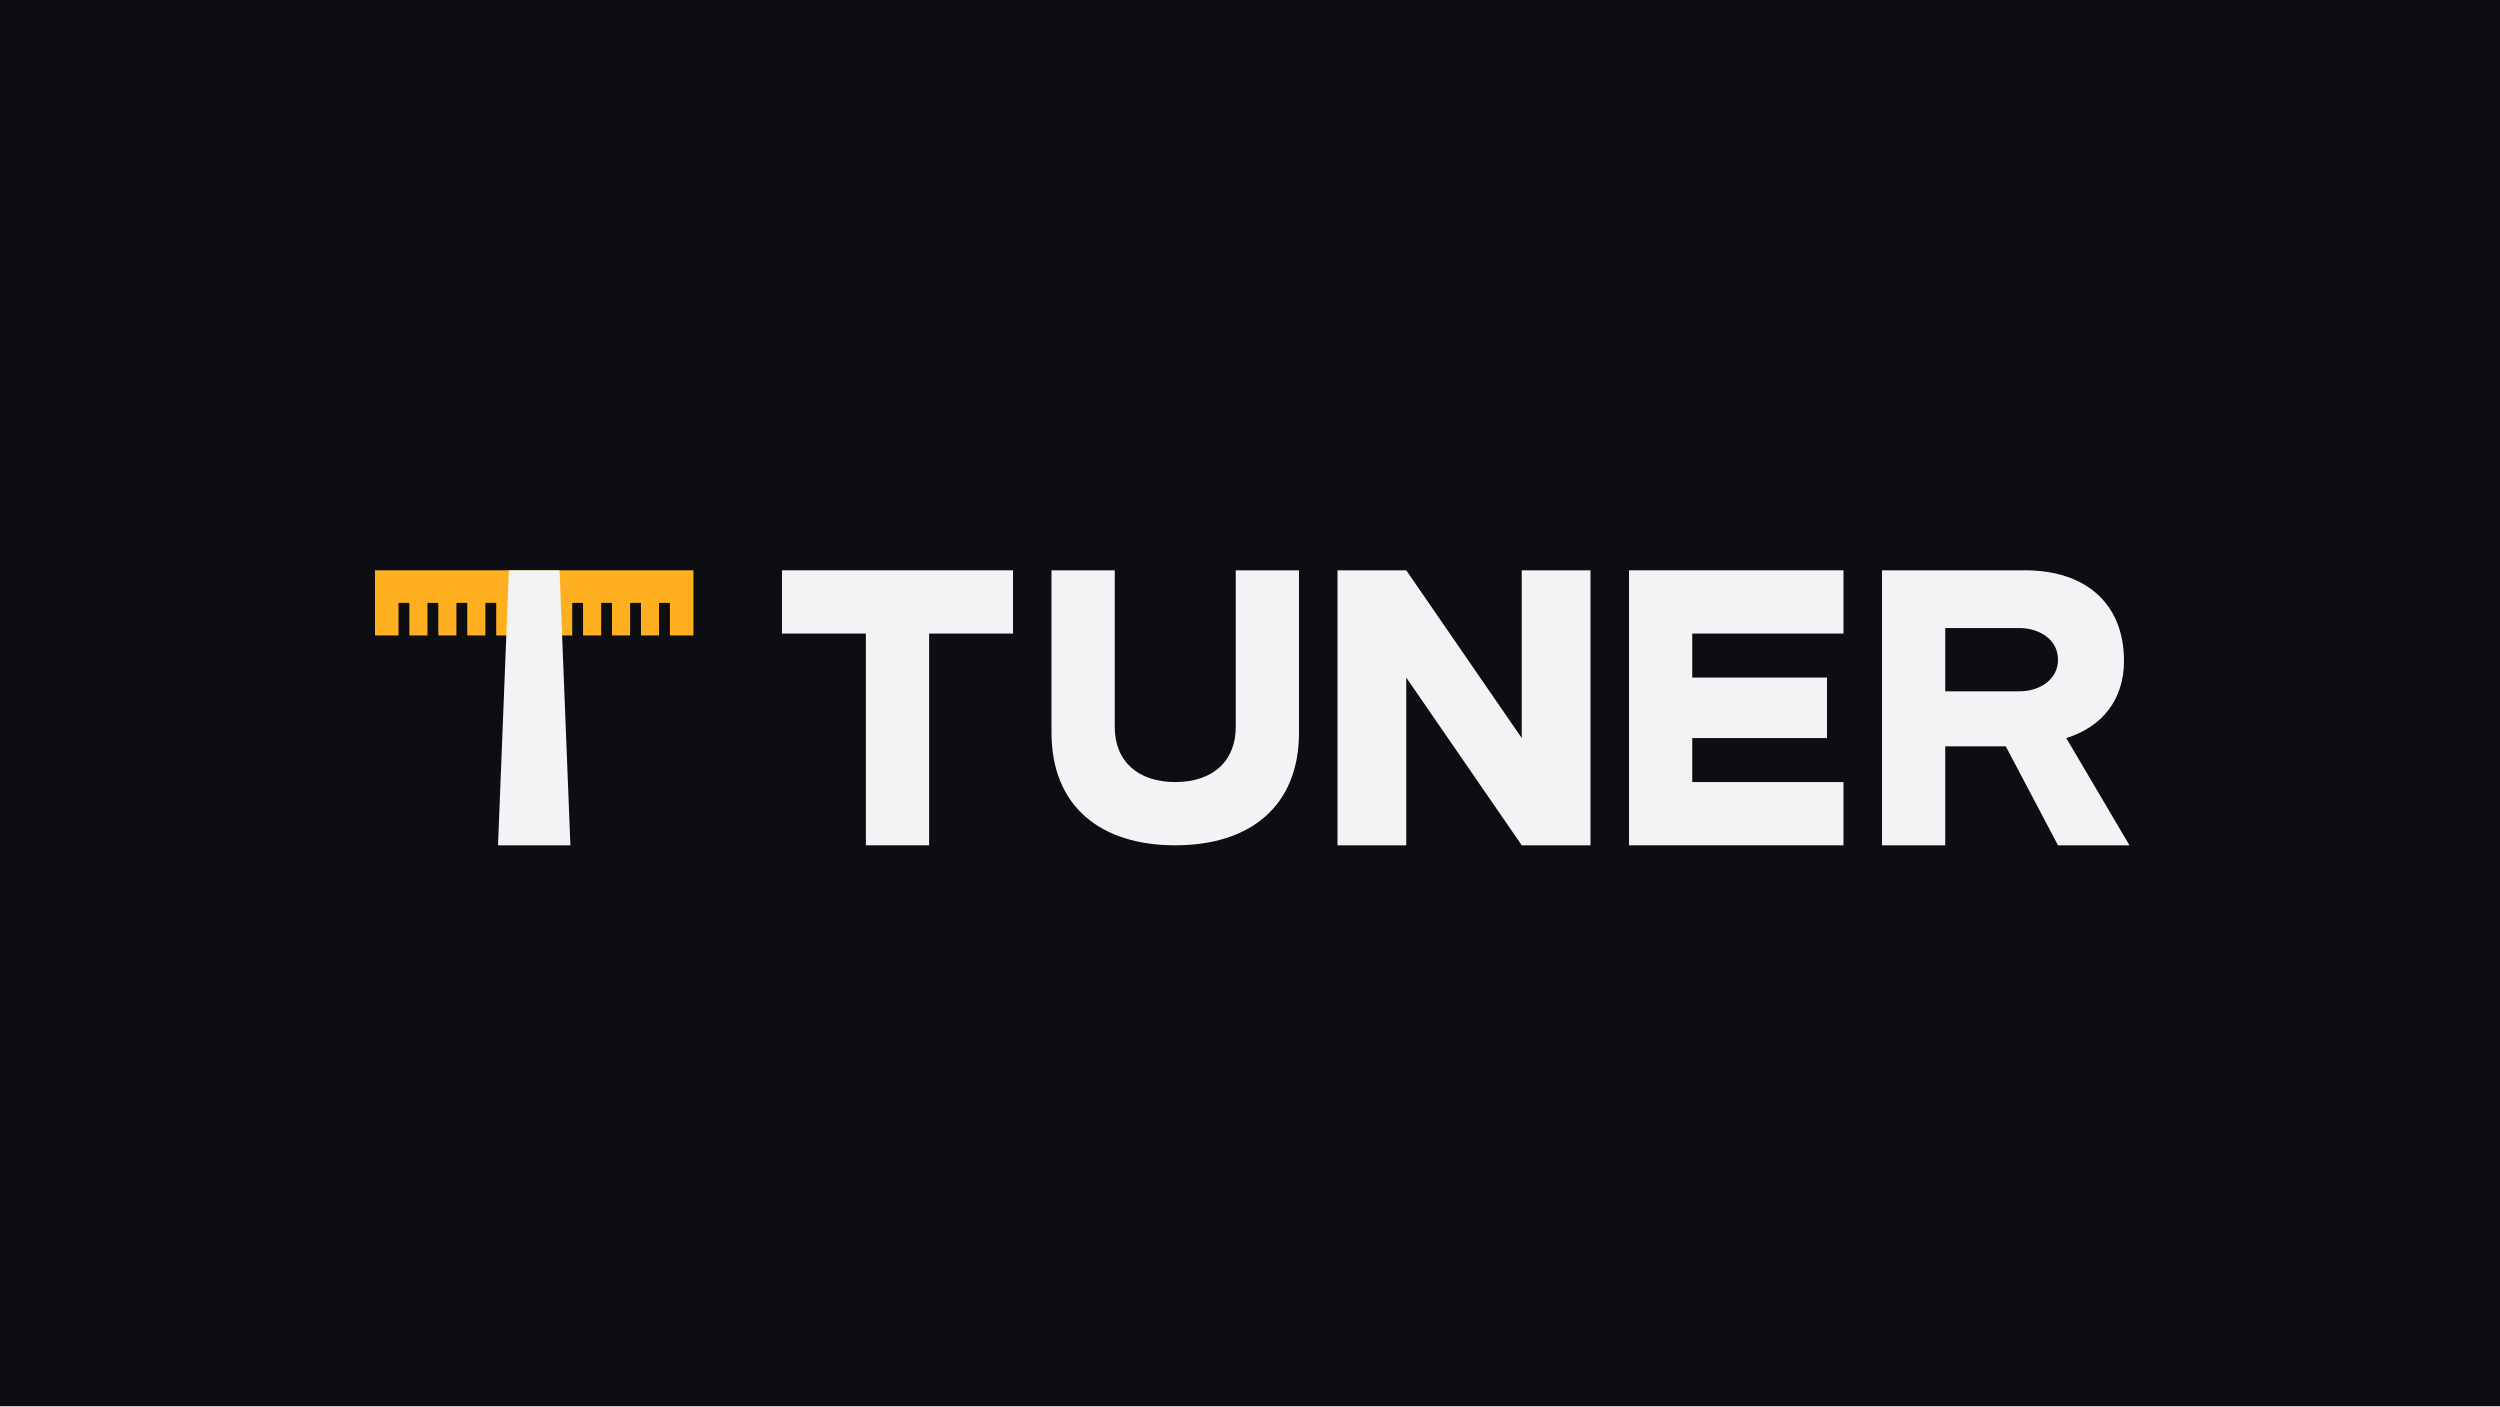
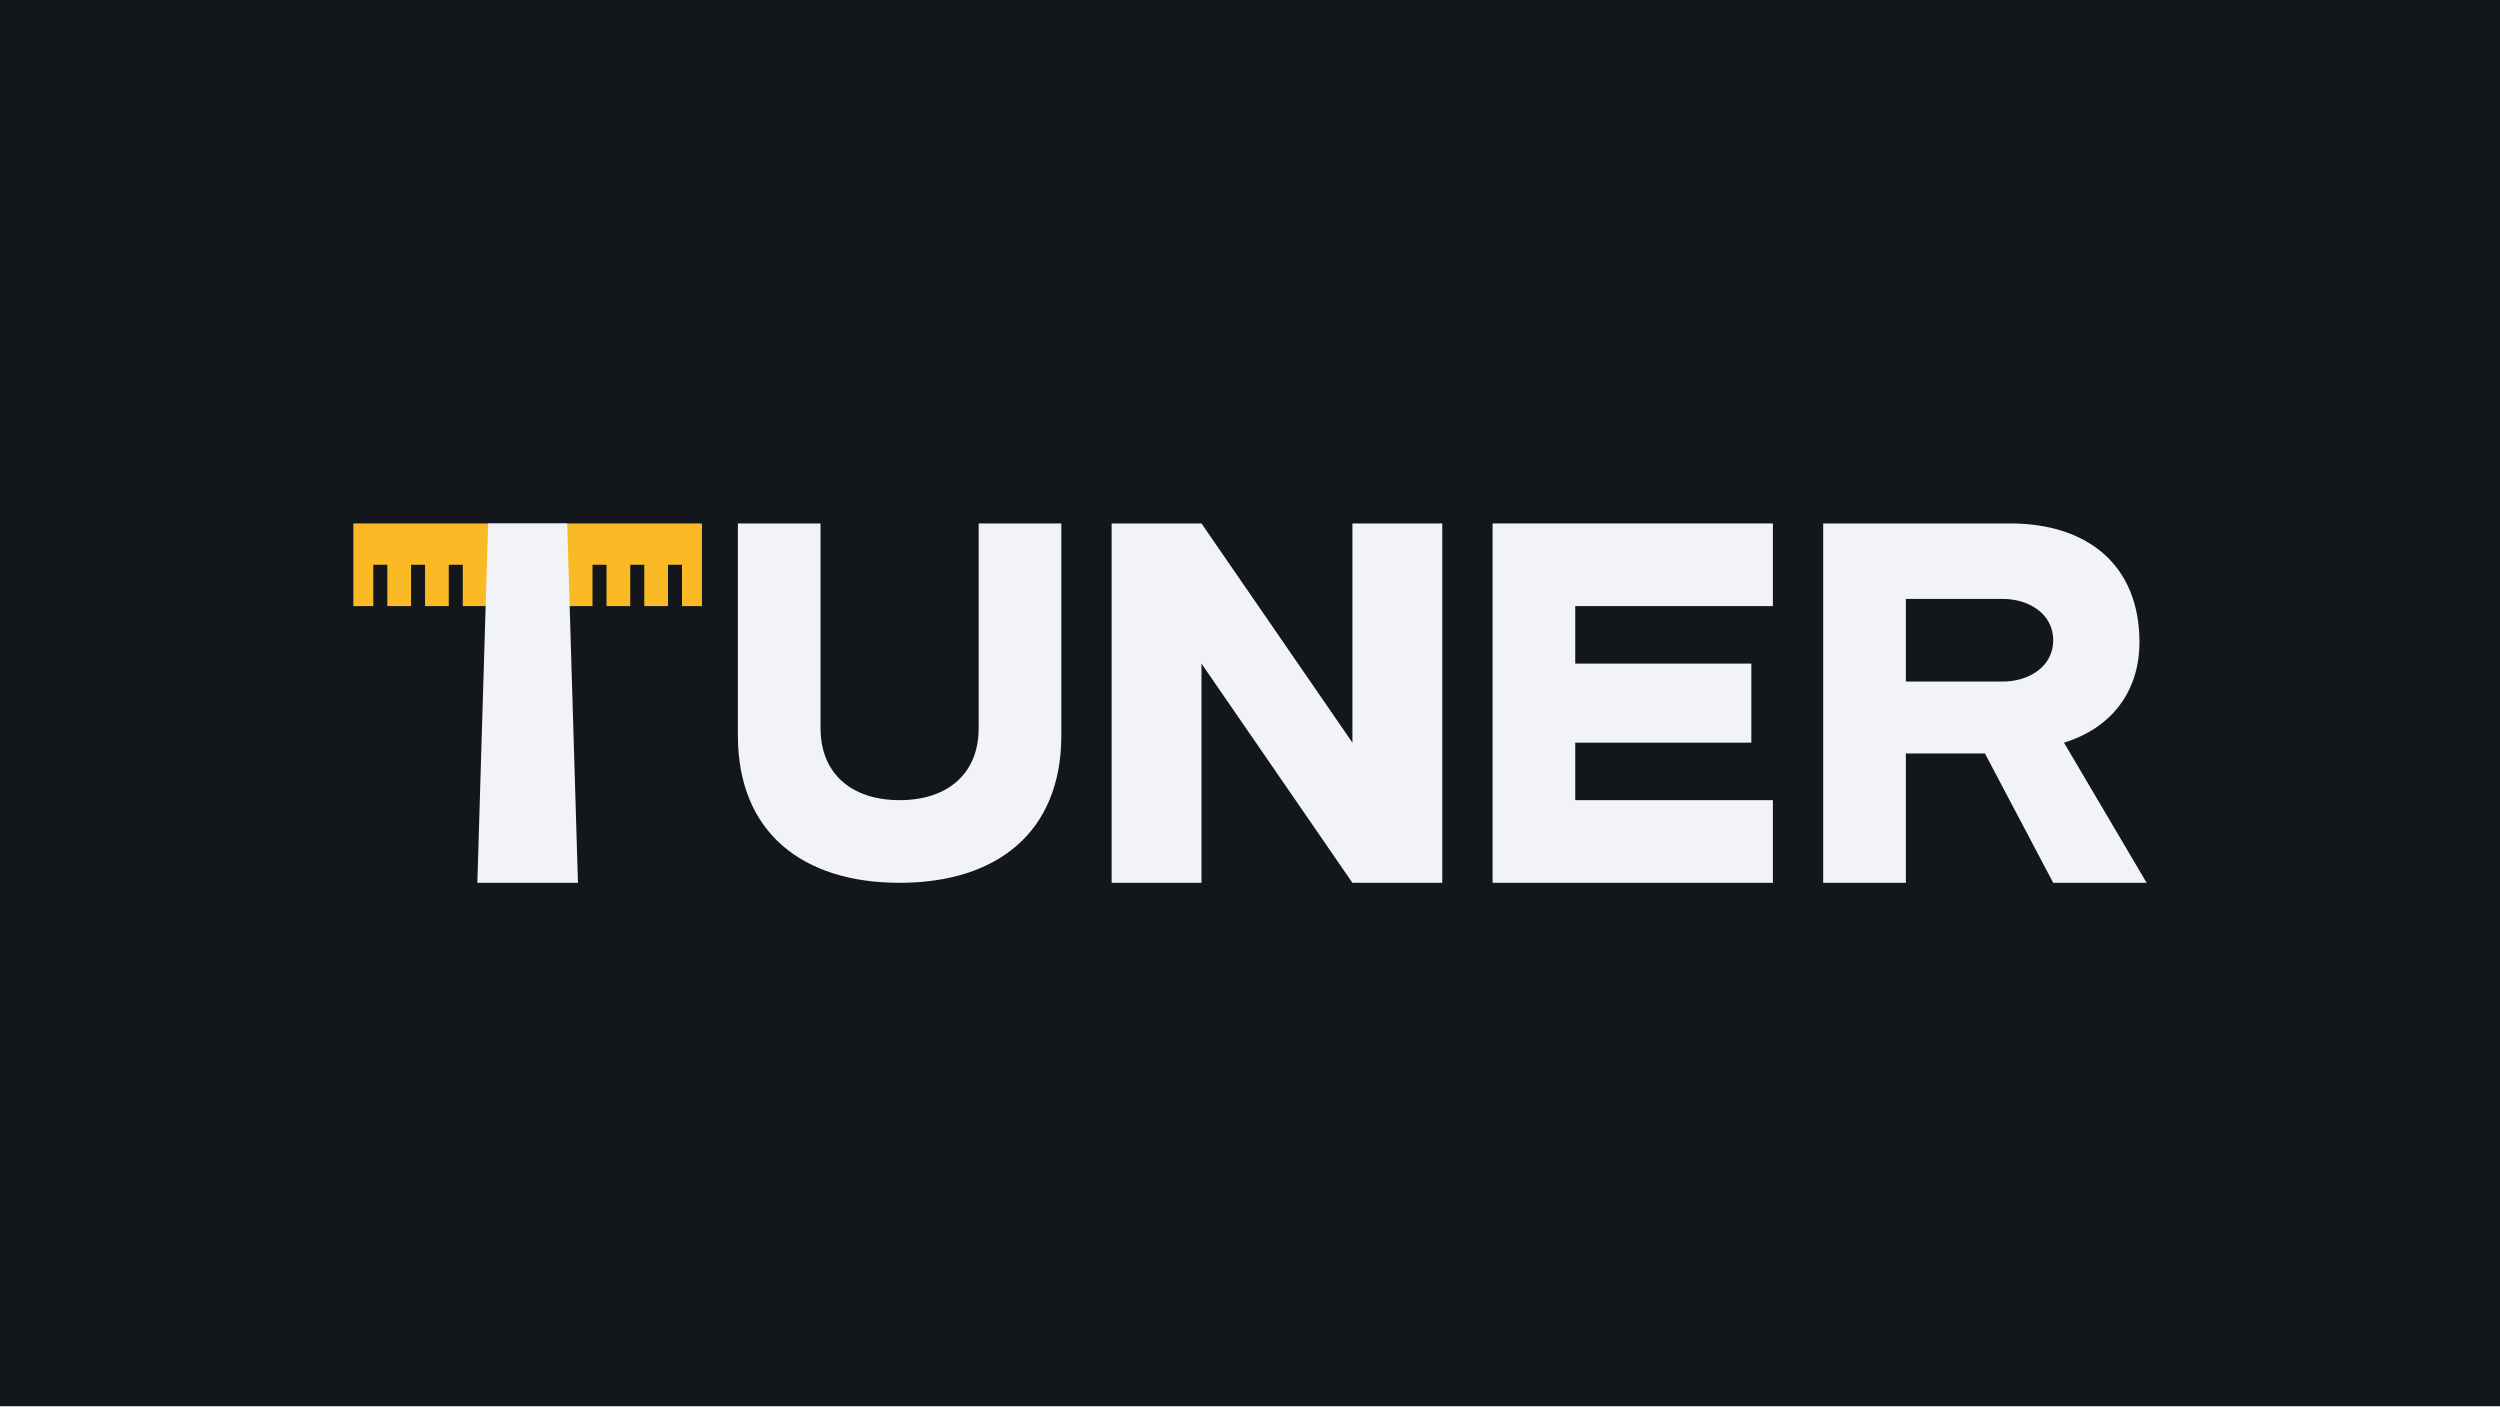
<svg xmlns="http://www.w3.org/2000/svg" viewBox="0 0 320 180" width="320" height="180">
-   <rect width="320" height="180" fill="#0D0E12" />
-   <g transform="translate(48 73) scale(0.352)">
-     <g transform="translate(-7.895 -18.421) scale(1.3158)">
-       <path fill="#FFB020" fill-rule="evenodd" d="M6 14H94V32H6Z M12.5 23H15.5V32H12.5Z M20.5 23H23.5V32H20.5Z M28.5 23H31.5V32H28.5Z M36.5 23H39.5V32H36.5Z M60.5 23H63.5V32H60.5Z M68.5 23H71.5V32H68.5Z M76.5 23H79.5V32H76.5Z M84.5 23H87.5V32H84.5Z" />
-       <path fill="#F2F3F5" d="M43 14H57L60 90H40Z" />
-     </g>
-     <g fill="#F2F3F5" transform="translate(148 0)">
-       <path d="M0 0H84V23H53.5V100H30.5V23H0Z" />
-       <path transform="translate(98 0)" d="M0 0H23V57C23 69.5 31.5 77 45 77C58.5 77 67 69.5 67 57V0H90V59C90 86 72 100 45 100C18 100 0 86 0 59Z" />
-       <path transform="translate(202 0)" d="M0 100V0H25L67 61V0H92V100H67L25 39V100Z" />
-       <path transform="translate(308 0)" d="M0 0H78V23H23V39H72V61H23V77H78V100H0Z" />
-       <path transform="translate(400 0)" fill-rule="evenodd" d="M0 0H52C74 0 88 12 88 33C88 47 80 57 67 61L90 100H64L45 64H23V100H0Z M23 21V44H50C57 44 64 40 64 32.5C64 25 57 21 50 21Z" />
+   <rect width="320" height="180" fill="#13161B" />
+   <g transform="translate(45.23 67) scale(0.46)">
+     <path fill="#FABA25" d="M0 0H97V23H91.45V11.5H87.55V23H80.95V11.5H77.05V23H70.45V11.5H66.55V23H30.45V11.5H26.55V23H19.95V11.5H16.05V23H9.45V11.5H5.55V23H0Z" />
+     <path fill="#F2F3F6" d="M37.5 0H59.5L62.5 100H34.5Z" />
+     <g fill="#F2F3F6" transform="translate(107 0)">
+       <path d="M0 0H23V57C23 69.5 31.5 77 45 77C58.5 77 67 69.5 67 57V0H90V59C90 86 72 100 45 100C18 100 0 86 0 59Z" />
+       <path transform="translate(104 0)" d="M0 100V0H25L67 61V0H92V100H67L25 39V100Z" />
+       <path transform="translate(210 0)" d="M0 0H78V23H23V39H72V61H23V77H78V100H0Z" />
+       <path transform="translate(302 0)" fill-rule="evenodd" d="M0 0H52C74 0 88 12 88 33C88 47 80 57 67 61L90 100H64L45 64H23V100H0Z M23 21V44H50C57 44 64 40 64 32.5C64 25 57 21 50 21Z" />
    </g>
  </g>
</svg>
